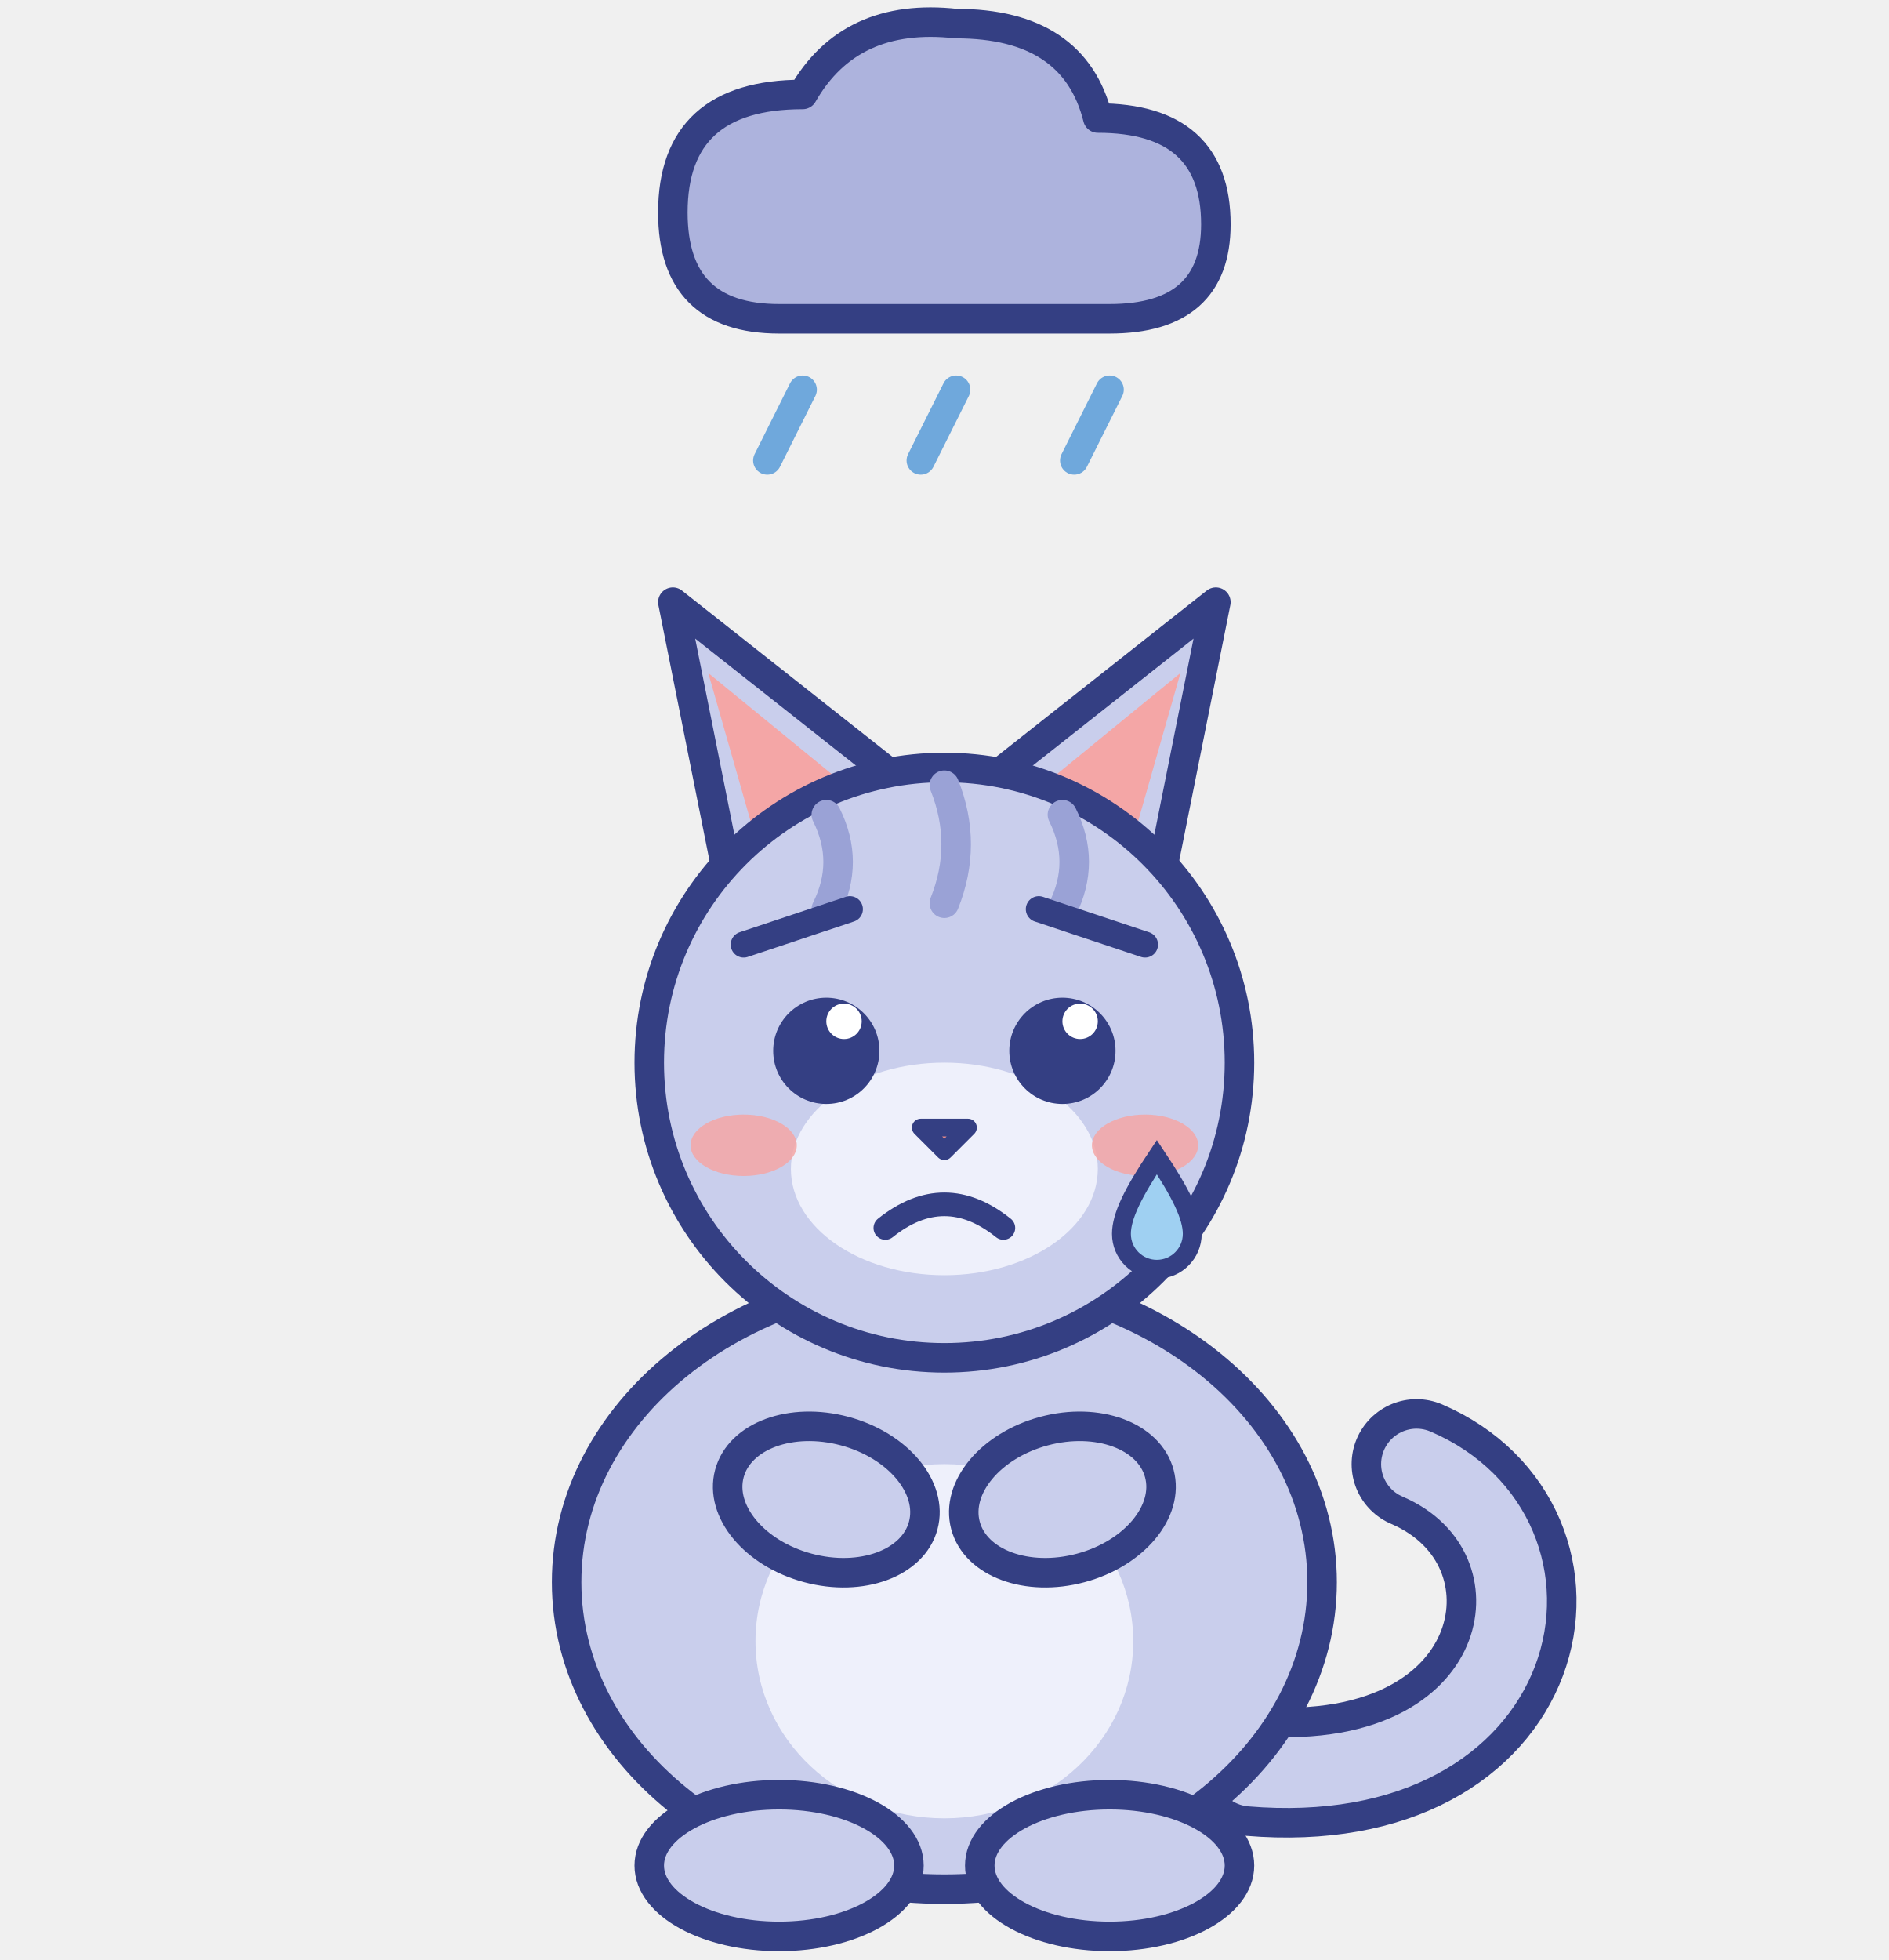
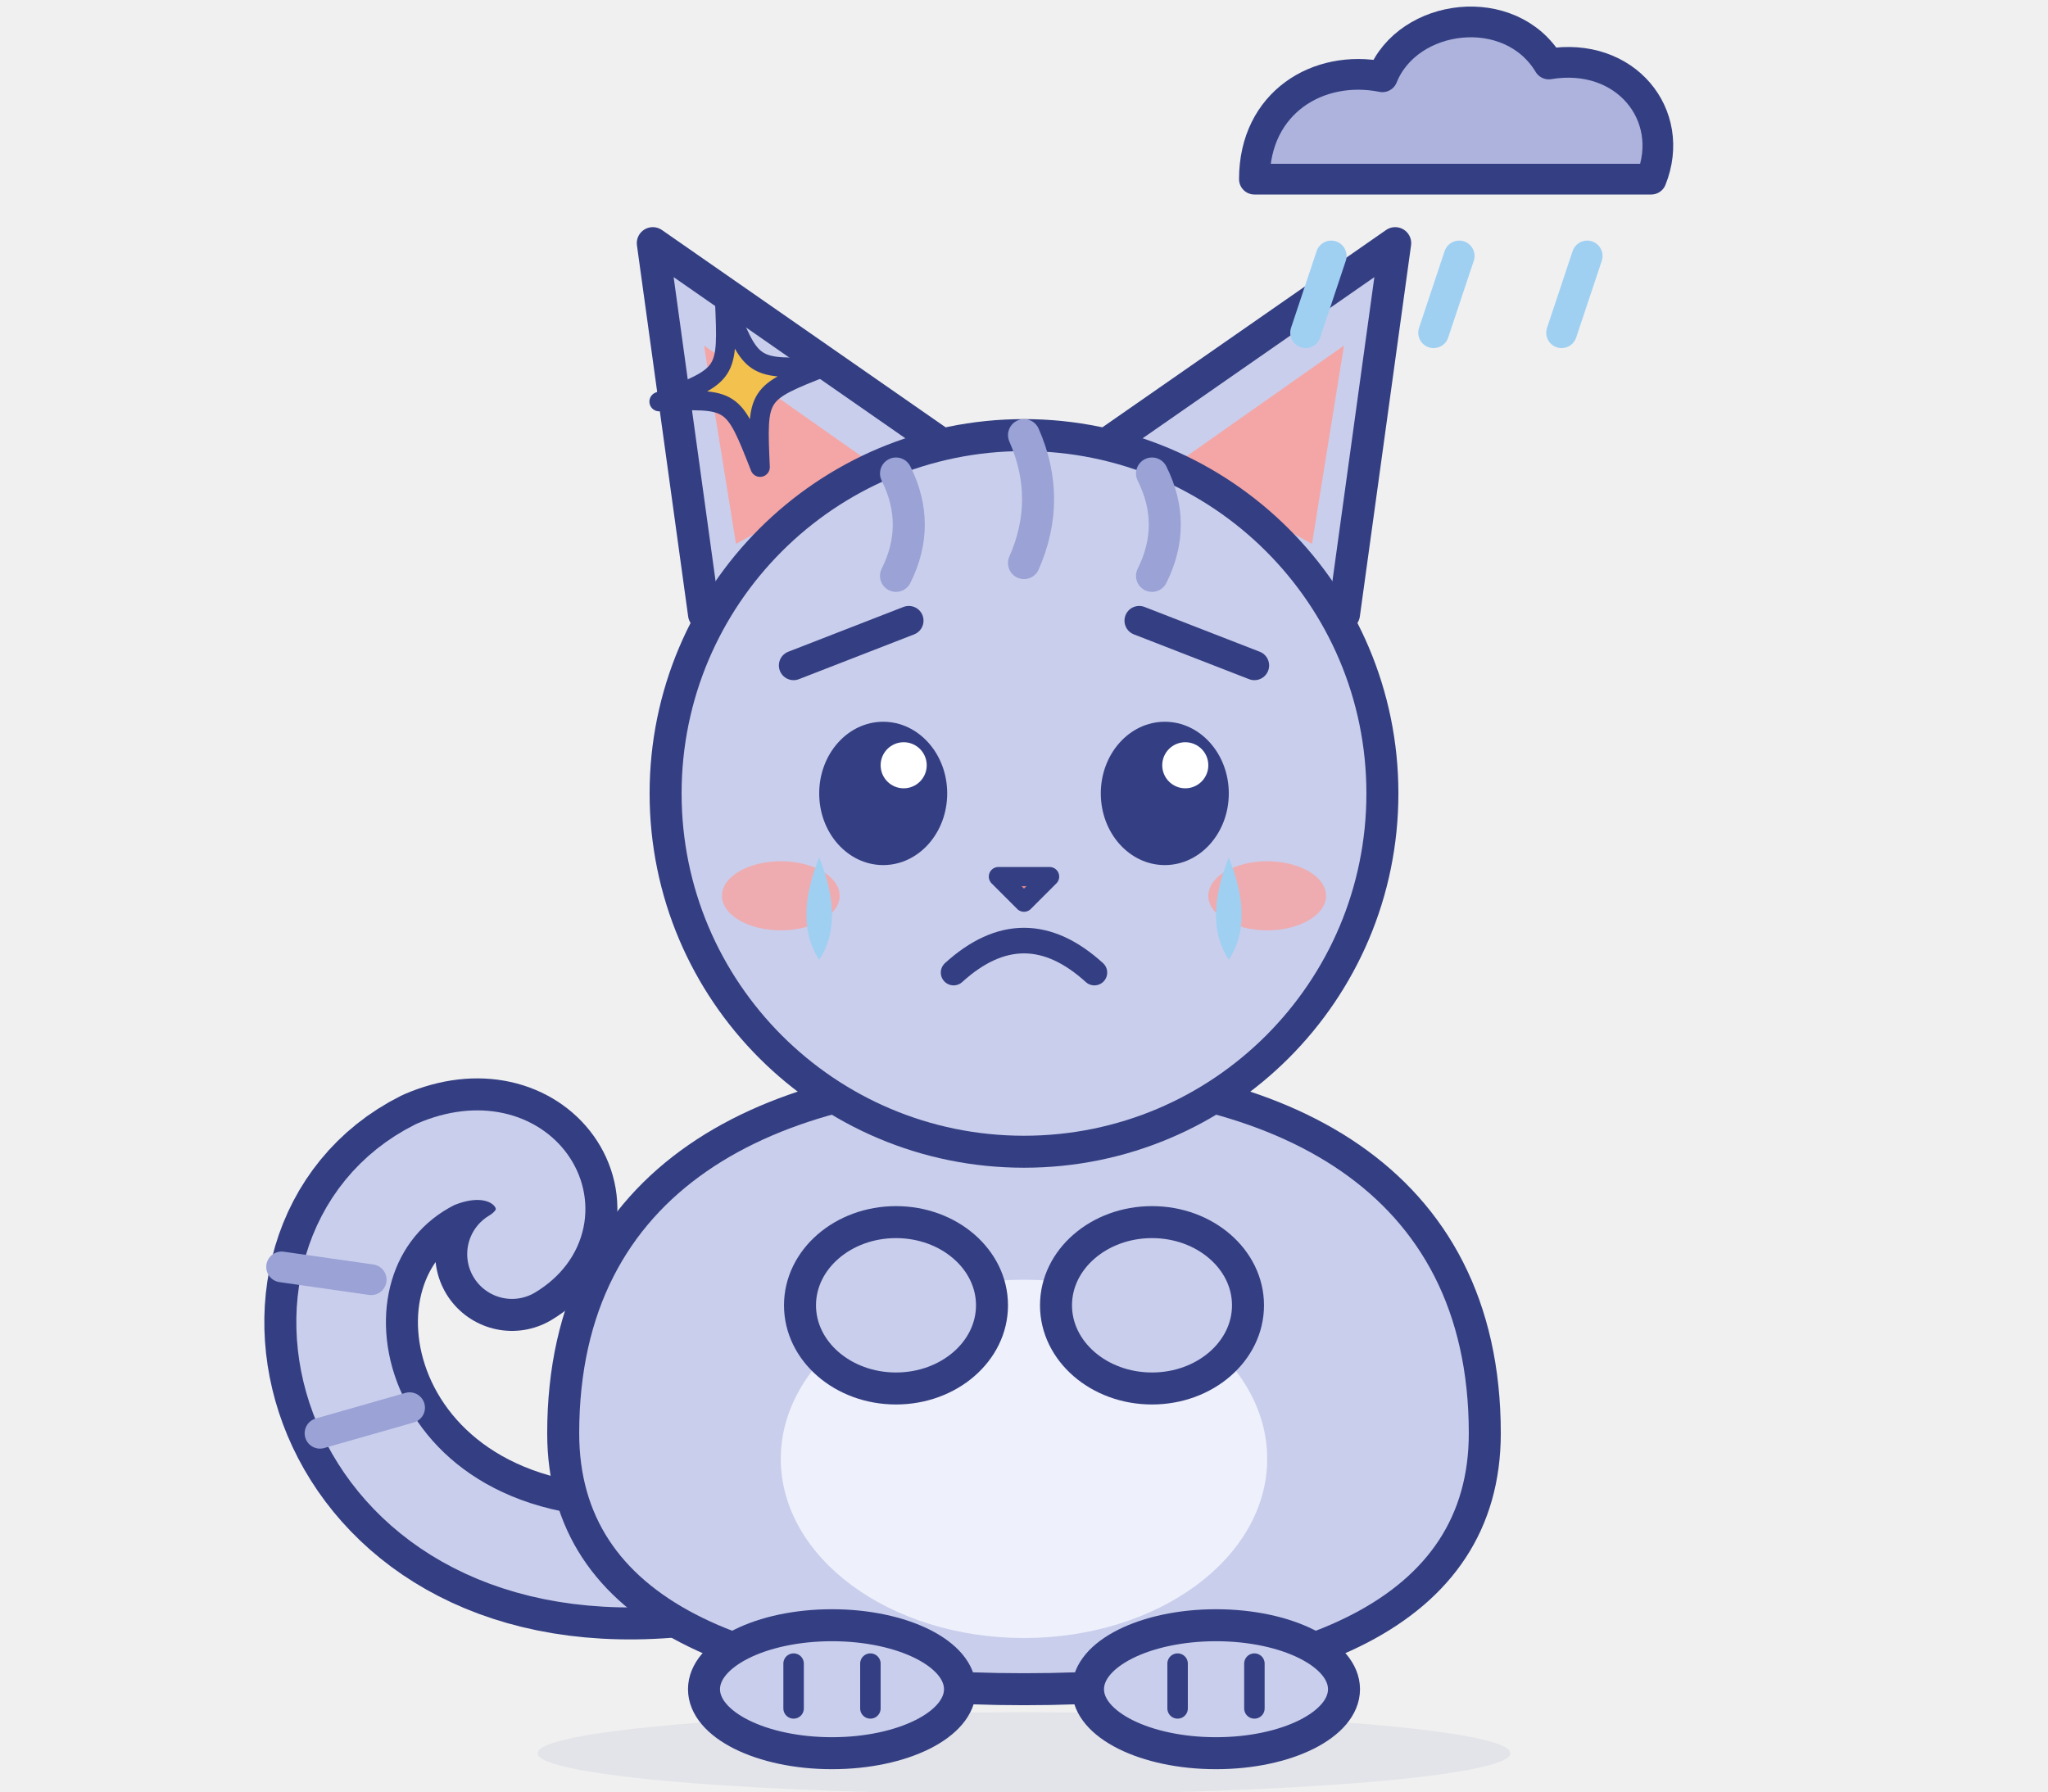
- <svg xmlns="http://www.w3.org/2000/svg" viewBox="0 -20 160 166" role="img" aria-label="A blue sad cat under a little rain cloud">
-   <g transform="translate(0 6)">
-     <g stroke="#343F83" stroke-width="2.5" stroke-linecap="round" stroke-linejoin="round">
-       <path d="M106 124C130 126 134 104 120 98" fill="none" stroke-width="11" />
-       <path d="M106 124C130 126 134 104 120 98" fill="none" stroke="#C9CEEC" stroke-width="6" />
-       <ellipse cx="80" cy="108" rx="32" ry="26" fill="#C9CEEC" />
-       <ellipse cx="80" cy="113" rx="16" ry="15" fill="#EEF0FB" stroke="none" />
-       <ellipse cx="66" cy="132" rx="11" ry="6" fill="#C9CEEC" />
-       <ellipse cx="94" cy="132" rx="11" ry="6" fill="#C9CEEC" />
-       <g transform="rotate(0 80 64)">
-         <path d="M62 50L57 25L76 40Z" fill="#C9CEEC" />
-         <path d="M84 40L103 25L98 50Z" fill="#C9CEEC" />
-         <path d="M64 45L60 31L71 40Z" fill="#F4A6A6" stroke="none" />
-         <path d="M89 40L100 31L96 45Z" fill="#F4A6A6" stroke="none" />
-         <circle cx="80" cy="64" r="25" fill="#C9CEEC" />
-         <path d="M70 43q2 4 0 8M80 40.5q2 5 0 10M90 43q2 4 0 8" fill="none" stroke="#9AA2D6" stroke-width="2.5" />
-         <ellipse cx="80" cy="73" rx="13" ry="9" fill="#EEF0FB" stroke="none" />
-         <path d="M63 54l9-3M97 54l-9-3" fill="none" stroke-width="2.2" />
-         <circle cx="70" cy="63" r="4.5" fill="#343F83" stroke="none" />
-         <circle cx="90" cy="63" r="4.5" fill="#343F83" stroke="none" />
-         <path d="M78 69.5l2 2 2-2z" fill="#E58A8A" stroke-width="1.5" />
-         <path d="M75 78q5-4 10 0" fill="none" stroke-width="2" />
-       </g>
-       <ellipse cx="70" cy="101" rx="8.5" ry="6" fill="#C9CEEC" transform="rotate(15 70 101)" />
-       <ellipse cx="90" cy="101" rx="8.5" ry="6" fill="#C9CEEC" transform="rotate(-15 90 101)" />
+ <svg xmlns="http://www.w3.org/2000/svg" viewBox="0 0 160 140" role="img" aria-label="The blue cat crying under a little rain cloud">
+   <ellipse cx="80" cy="137" rx="38" ry="3.2" fill="#343F83" opacity=".07" stroke="none" />
+   <g stroke="#343F83" stroke-width="2.5" stroke-linecap="round" stroke-linejoin="round">
+     <path d="M52 122C26 124 20 98 34 91C41 88 45 95 40 98" fill="none" stroke-width="12" />
+     <path d="M52 122C26 124 20 98 34 91C41 88 45 95 40 98" fill="none" stroke="#C9CEEC" stroke-width="7" />
+     <path d="M32 110l-7 2M29 100l-7-1" fill="none" stroke="#9AA2D6" stroke-width="2.4" />
+     <path d="M44 112C44 92 60 84 80 84S116 92 116 112C116 126 102 132 80 132S44 126 44 112Z" fill="#C9CEEC" />
+     <ellipse cx="80" cy="114" rx="19" ry="14" fill="#EEF0FB" stroke="none" />
+     <ellipse cx="65" cy="132" rx="10" ry="5" fill="#C9CEEC" />
+     <ellipse cx="95" cy="132" rx="10" ry="5" fill="#C9CEEC" />
+     <path d="M62 130v3.5M68 130v3.5M92 130v3.5M98 130v3.5" stroke-width="1.6" />
+     <ellipse cx="70" cy="102" rx="7.5" ry="6.5" transform="rotate(0 70 102)" fill="#C9CEEC" />
+     <ellipse cx="90" cy="102" rx="7.5" ry="6.5" transform="rotate(0 90 102)" fill="#C9CEEC" />
+     <g transform="rotate(0 80 62)">
+       <path d="M55 48L51 19L74 35Z" fill="#C9CEEC" />
+       <path d="M86 35L109 19L105 48Z" fill="#C9CEEC" />
+       <path d="M57.5 42.5L55 27L68.5 36.5Z" fill="#F4A6A6" stroke="none" />
+       <path d="M91.5 36.5L105 27L102.5 42.5Z" fill="#F4A6A6" stroke="none" />
+       <circle cx="80" cy="62" r="28" fill="#C9CEEC" />
+       <path d="M70 37q2 4 0 8M80 34q2.2 5 0 10M90 37q2 4 0 8" fill="none" stroke="#9AA2D6" stroke-width="2.5" />
+       <ellipse cx="61" cy="70" rx="4.6" ry="2.7" fill="#F4A6A6" opacity=".85" stroke="none" />
+       <ellipse cx="99" cy="70" rx="4.6" ry="2.7" fill="#F4A6A6" opacity=".85" stroke="none" />
+       <ellipse cx="69" cy="62" rx="5" ry="5.6" fill="#343F83" stroke="none" />
+       <ellipse cx="91" cy="62" rx="5" ry="5.6" fill="#343F83" stroke="none" />
+       <circle cx="70.6" cy="59.8" r="1.8" fill="#fff" stroke="none" />
+       <circle cx="92.6" cy="59.8" r="1.8" fill="#fff" stroke="none" />
+       <path d="M64 67q-2 5 0 8q2-3 0-8z" fill="#9FD0F2" stroke="none" />
+       <path d="M96 67q-2 5 0 8q2-3 0-8z" fill="#9FD0F2" stroke="none" />
+       <path d="M62 52l9-3.5M98 52l-9-3.5" fill="none" stroke-width="2.3" />
+       <path d="M78 68.5l2 2 2-2z" fill="#E58A8A" stroke-width="1.5" />
+       <path d="M74.5 76q5.5-5 11 0" fill="none" stroke-width="2" />
+       <path transform="translate(58 30) rotate(-12) scale(.95)" d="M0-7C1-1 1-1 7 0C1 1 1 1 0 7C-1 1-1 1-7 0C-1-1-1-1 0-7Z" fill="#F2C14E" stroke-width="1.6" />
    </g>
-     <g transform="rotate(0 80 64)">
-       <circle cx="71.5" cy="60.5" r="1.5" fill="#fff" />
-       <circle cx="91.5" cy="60.5" r="1.5" fill="#fff" />
-     </g>
-     <g transform="rotate(0 80 64)">
-       <ellipse cx="63" cy="71" rx="4.5" ry="2.6" fill="#F4A6A6" opacity=".85" />
-       <ellipse cx="97" cy="71" rx="4.5" ry="2.6" fill="#F4A6A6" opacity=".85" />
-     </g>
-     <path d="M98 72c2 3 3 5 3 6.5a3 3 0 0 1-6 0c0-1.5 1-3.5 3-6.5z" fill="#9FD0F2" stroke="#343F83" stroke-width="1.6" />
  </g>
-   <g stroke="#343F83" stroke-width="2.5" stroke-linejoin="round" stroke-linecap="round">
-     <path d="M57 -2q0-10 11-10q4-7 13-6q10 0 12 8q10 0 10 9q0 8-9 8H66q-9 0-9-9z" fill="#ADB3DD" />
-     <path d="M68 13l-3 6M81 13l-3 6M94 13l-3 6" fill="none" stroke="#6FA8DC" stroke-width="2.4" />
+   <g stroke="#343F83" stroke-width="2.4" stroke-linejoin="round">
+     <path d="M98 14c0-6 5-9 10-8c2-5 10-6 13-1c6-1 10 4 8 9z" fill="#ADB3DD" />
  </g>
+   <path d="M104 20l-2 6M114 20l-2 6M124 20l-2 6" stroke="#9FD0F2" stroke-width="2.4" stroke-linecap="round" />
</svg>
